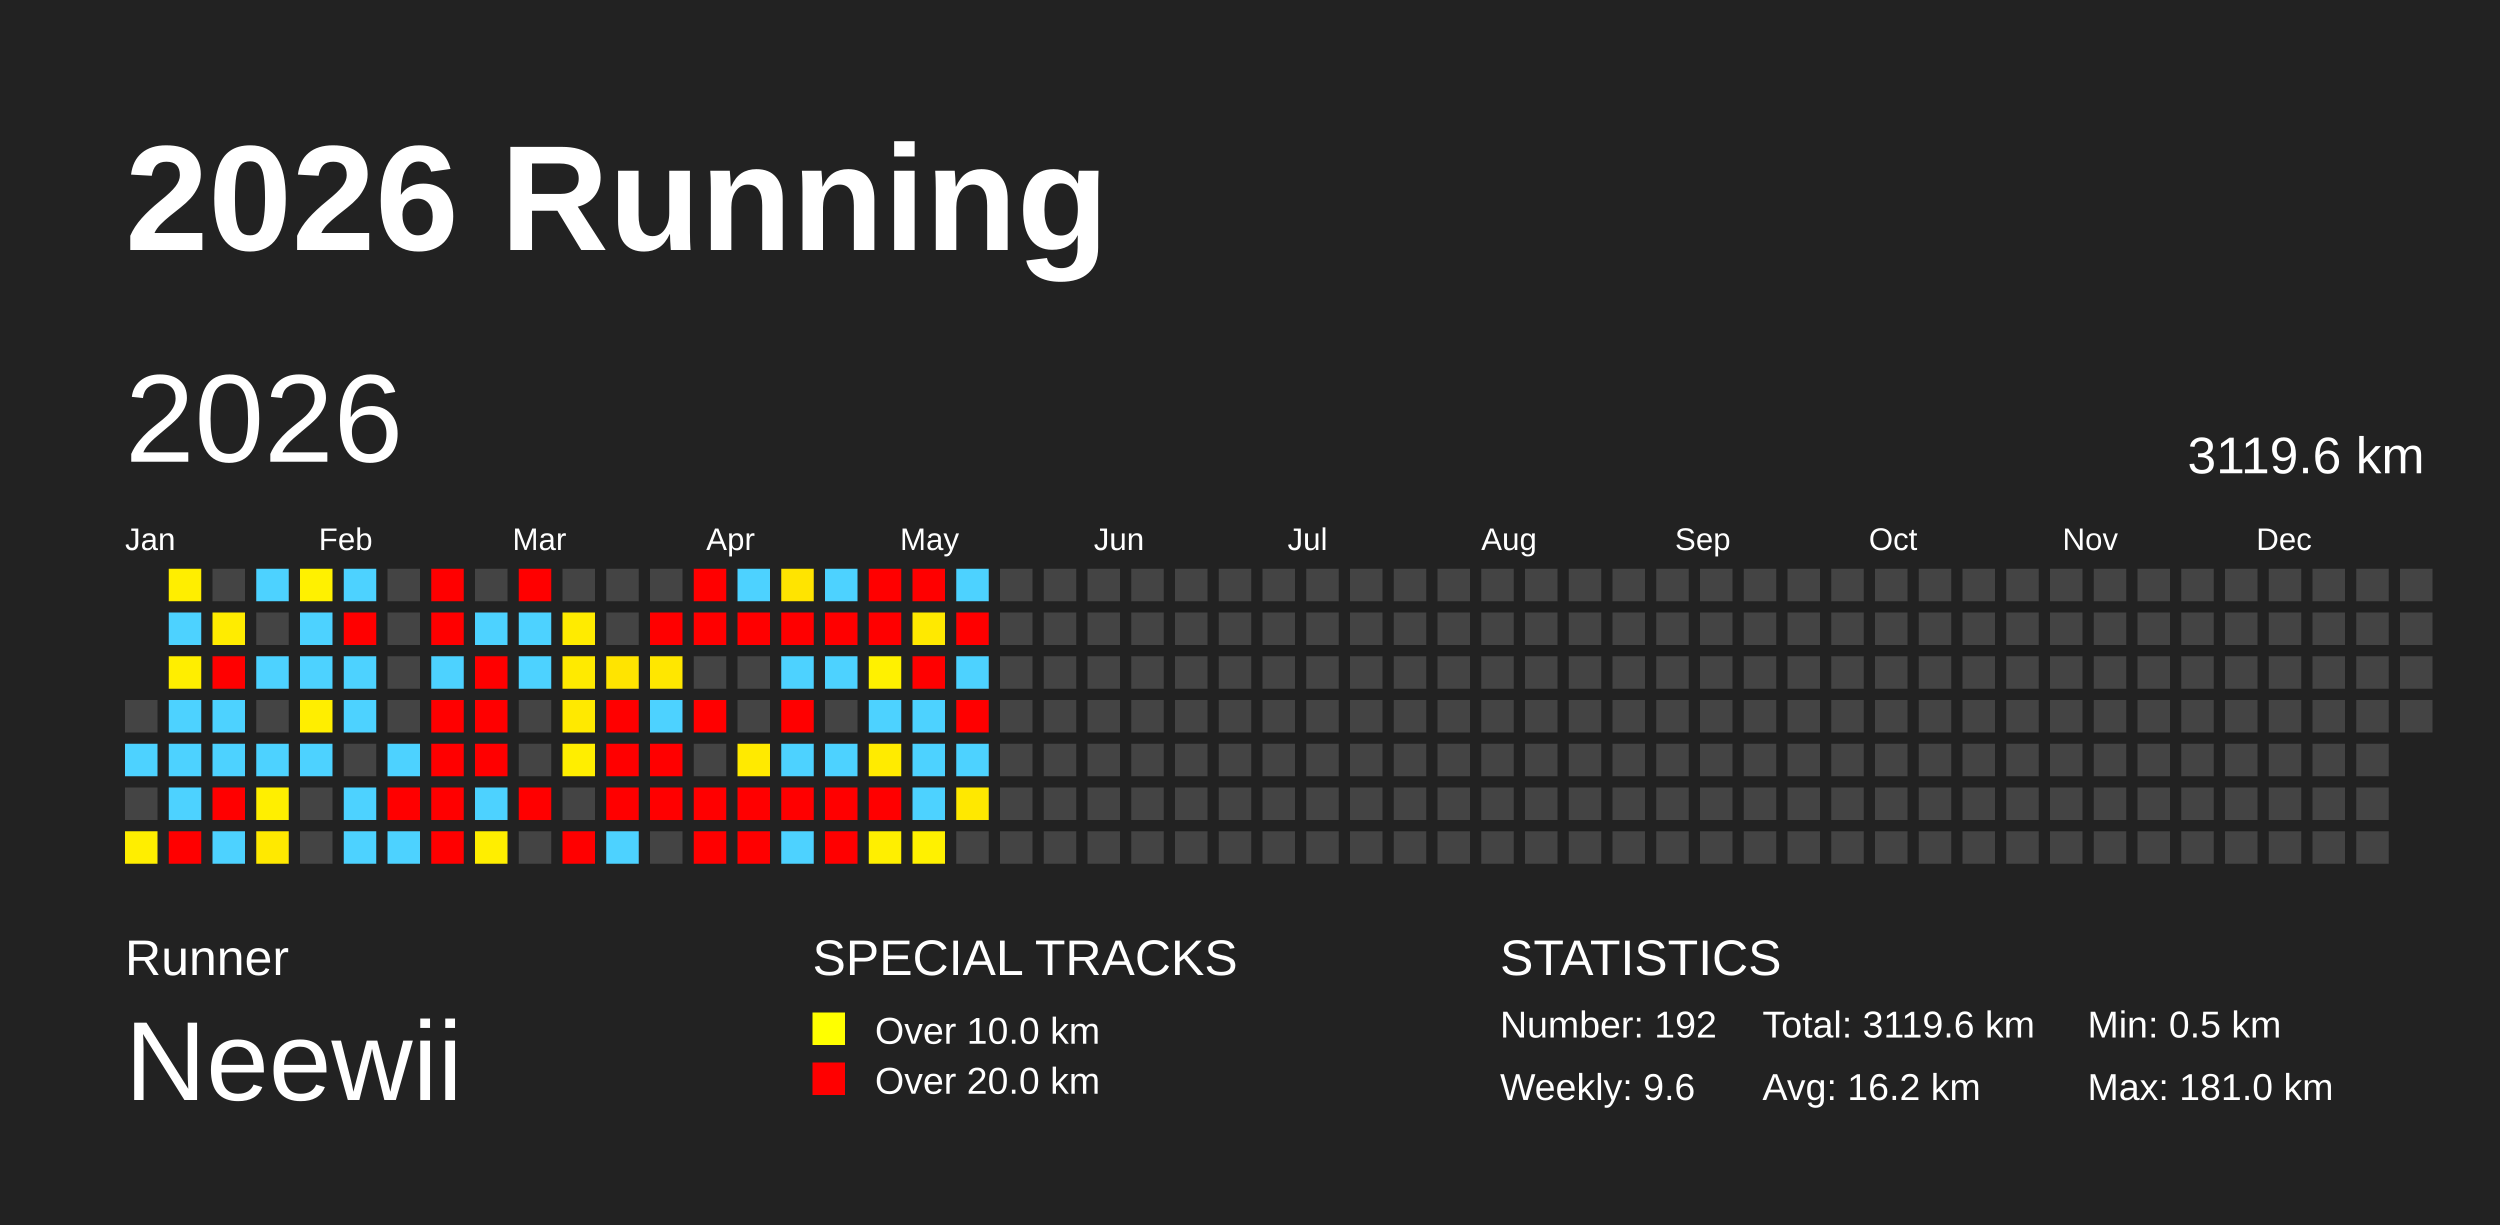
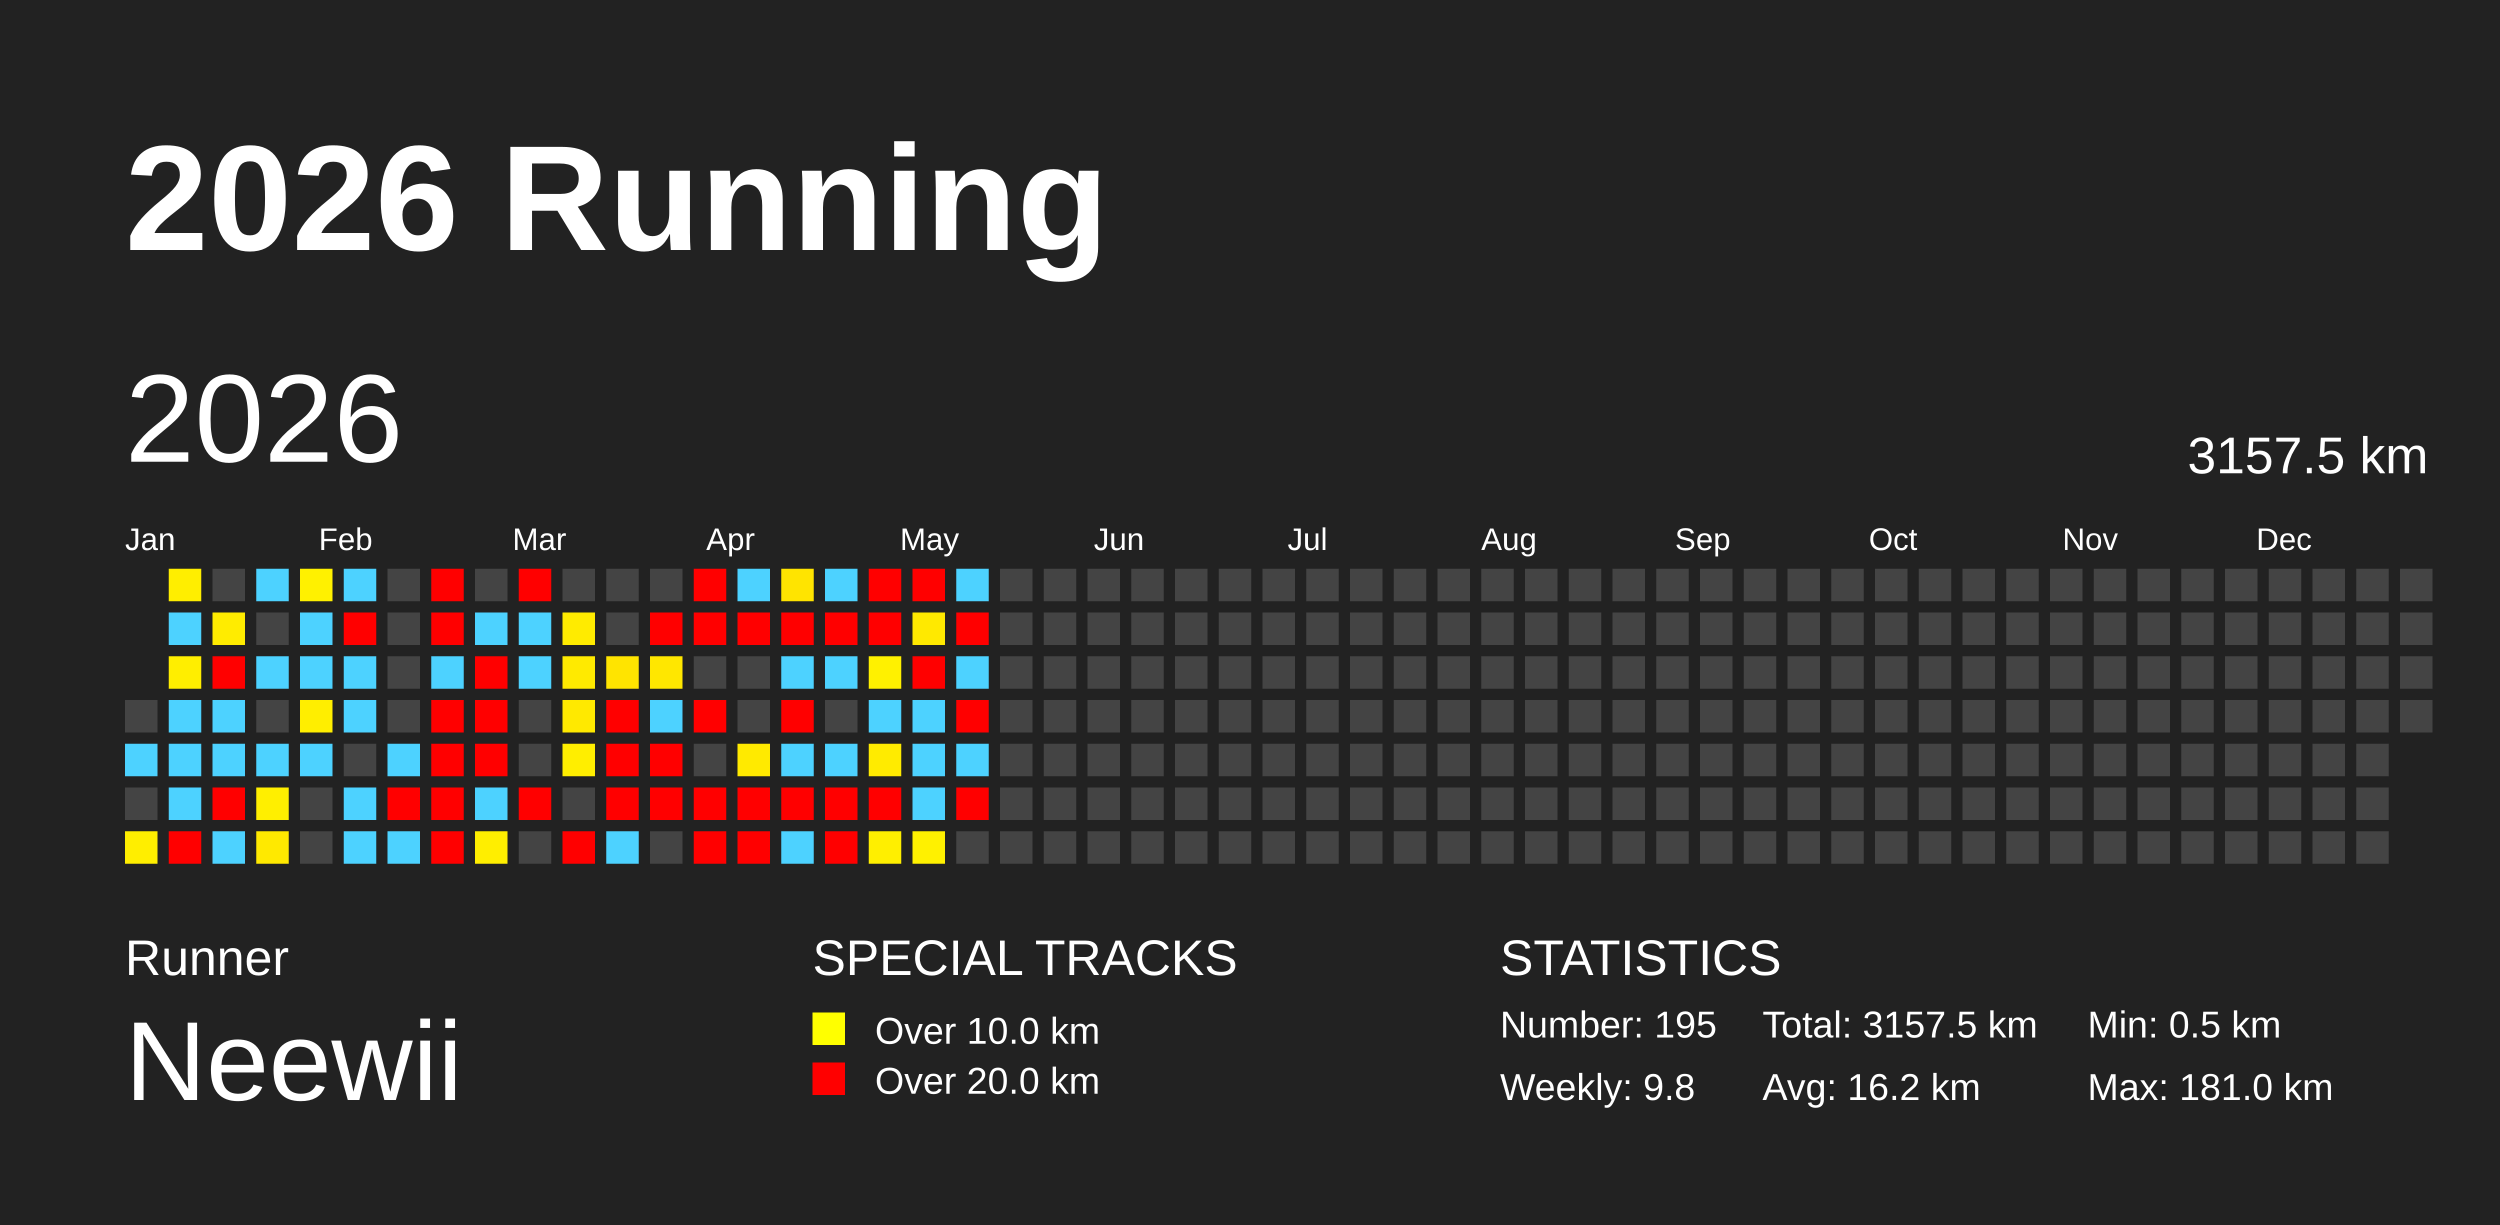
<svg xmlns="http://www.w3.org/2000/svg" baseProfile="full" height="98mm" version="1.1" viewBox="0,0,200,98" width="200mm">
  <defs />
  <rect fill="#222222" height="98" width="200" x="0" y="0" />
  <text fill="#FFFFFF" style="font-size:12px; font-family:Arial; font-weight:bold;" x="10" y="20">2026 Running</text>
  <text fill="#FFFFFF" style="font-size:4px; font-family:Arial" x="10" y="78">Runner</text>
  <text fill="#FFFFFF" style="font-size:9px; font-family:Arial" x="10" y="88">Neewii</text>
  <text fill="#FFFFFF" style="font-size:4px; font-family:Arial" x="65" y="78">SPECIAL TRACKS</text>
  <rect fill="yellow" height="2.6" width="2.6" x="65" y="81" />
  <text fill="#FFFFFF" style="font-size:3px; font-family:Arial" x="70" y="83.5">Over 10.0 km</text>
  <rect fill="red" height="2.6" width="2.6" x="65" y="85" />
  <text fill="#FFFFFF" style="font-size:3px; font-family:Arial" x="70" y="87.5">Over 20.0 km</text>
  <text fill="#FFFFFF" style="font-size:4px; font-family:Arial" x="120" y="78">STATISTICS</text>
-   <text fill="#FFFFFF" style="font-size:3px; font-family:Arial" x="120" y="83">Number: 192</text>
-   <text fill="#FFFFFF" style="font-size:3px; font-family:Arial" x="120" y="88">Weekly: 9.6</text>
-   <text fill="#FFFFFF" style="font-size:3px; font-family:Arial" x="141" y="83">Total: 3119.6 km</text>
+   <text fill="#FFFFFF" style="font-size:3px; font-family:Arial" x="120" y="83">Number: 195</text>
+   <text fill="#FFFFFF" style="font-size:3px; font-family:Arial" x="120" y="88">Weekly: 9.8</text>
+   <text fill="#FFFFFF" style="font-size:3px; font-family:Arial" x="141" y="83">Total: 3157.5 km</text>
  <text fill="#FFFFFF" style="font-size:3px; font-family:Arial" x="141" y="88">Avg: 16.2 km</text>
  <text fill="#FFFFFF" style="font-size:3px; font-family:Arial" x="167" y="83">Min: 0.5 km</text>
  <text fill="#FFFFFF" style="font-size:3px; font-family:Arial" x="167" y="88">Max: 181.0 km</text>
  <text dominant-baseline="hanging" fill="#FFFFFF" style="font-size:10.0px; font-family:Arial;" x="10" y="30">2026</text>
-   <text dominant-baseline="hanging" fill="#FFFFFF" style="font-size:4.125px; font-family:Arial;" x="175" y="35">3119.6 km</text>
+   <text dominant-baseline="hanging" fill="#FFFFFF" style="font-size:4.125px; font-family:Arial;" x="175" y="35">3157.5 km</text>
  <text fill="#FFFFFF" style="font-size:2.5px; font-family:Arial" x="10.0" y="44">Jan</text>
  <text fill="#FFFFFF" style="font-size:2.5px; font-family:Arial" x="25.5" y="44">Feb</text>
  <text fill="#FFFFFF" style="font-size:2.5px; font-family:Arial" x="41.0" y="44">Mar</text>
  <text fill="#FFFFFF" style="font-size:2.5px; font-family:Arial" x="56.5" y="44">Apr</text>
  <text fill="#FFFFFF" style="font-size:2.5px; font-family:Arial" x="72.0" y="44">May</text>
  <text fill="#FFFFFF" style="font-size:2.5px; font-family:Arial" x="87.5" y="44">Jun</text>
  <text fill="#FFFFFF" style="font-size:2.5px; font-family:Arial" x="103.0" y="44">Jul</text>
  <text fill="#FFFFFF" style="font-size:2.5px; font-family:Arial" x="118.5" y="44">Aug</text>
  <text fill="#FFFFFF" style="font-size:2.5px; font-family:Arial" x="134.0" y="44">Sep</text>
  <text fill="#FFFFFF" style="font-size:2.5px; font-family:Arial" x="149.5" y="44">Oct</text>
  <text fill="#FFFFFF" style="font-size:2.5px; font-family:Arial" x="165.0" y="44">Nov</text>
  <text fill="#FFFFFF" style="font-size:2.5px; font-family:Arial" x="180.5" y="44">Dec</text>
  <rect fill="#444444" height="2.6" width="2.6" x="10.0" y="56.0" />
  <rect fill="#4dd2ff" height="2.6" width="2.6" x="10.0" y="59.5" />
  <rect fill="#444444" height="2.6" width="2.6" x="10.0" y="63.0" />
  <rect fill="#ffee00" height="2.6" width="2.6" x="10.0" y="66.5" />
  <rect fill="#ffee00" height="2.6" width="2.6" x="13.5" y="45.5" />
  <rect fill="#4dd2ff" height="2.6" width="2.6" x="13.5" y="49.0" />
  <rect fill="#ffee00" height="2.6" width="2.6" x="13.5" y="52.5" />
  <rect fill="#4dd2ff" height="2.6" width="2.6" x="13.5" y="56.0" />
  <rect fill="#4dd2ff" height="2.6" width="2.6" x="13.5" y="59.5" />
  <rect fill="#4dd2ff" height="2.6" width="2.6" x="13.5" y="63.0" />
  <rect fill="red" height="2.6" width="2.6" x="13.5" y="66.5" />
  <rect fill="#444444" height="2.6" width="2.6" x="17.0" y="45.5" />
  <rect fill="#ffec00" height="2.6" width="2.6" x="17.0" y="49.0" />
  <rect fill="red" height="2.6" width="2.6" x="17.0" y="52.5" />
  <rect fill="#4dd2ff" height="2.6" width="2.6" x="17.0" y="56.0" />
  <rect fill="#4dd2ff" height="2.6" width="2.6" x="17.0" y="59.5" />
  <rect fill="red" height="2.6" width="2.6" x="17.0" y="63.0" />
  <rect fill="#4dd2ff" height="2.6" width="2.6" x="17.0" y="66.5" />
  <rect fill="#4dd2ff" height="2.6" width="2.6" x="20.5" y="45.5" />
  <rect fill="#444444" height="2.6" width="2.6" x="20.5" y="49.0" />
  <rect fill="#4dd2ff" height="2.6" width="2.6" x="20.5" y="52.5" />
  <rect fill="#444444" height="2.6" width="2.6" x="20.5" y="56.0" />
  <rect fill="#4dd2ff" height="2.6" width="2.6" x="20.5" y="59.5" />
  <rect fill="#ffef00" height="2.6" width="2.6" x="20.5" y="63.0" />
  <rect fill="#ffe900" height="2.6" width="2.6" x="20.5" y="66.5" />
  <rect fill="#fff100" height="2.6" width="2.6" x="24.0" y="45.5" />
  <rect fill="#4dd2ff" height="2.6" width="2.6" x="24.0" y="49.0" />
  <rect fill="#4dd2ff" height="2.6" width="2.6" x="24.0" y="52.5" />
  <rect fill="#ffee00" height="2.6" width="2.6" x="24.0" y="56.0" />
  <rect fill="#4dd2ff" height="2.6" width="2.6" x="24.0" y="59.5" />
  <rect fill="#444444" height="2.6" width="2.6" x="24.0" y="63.0" />
  <rect fill="#444444" height="2.6" width="2.6" x="24.0" y="66.5" />
  <rect fill="#4dd2ff" height="2.6" width="2.6" x="27.5" y="45.5" />
  <rect fill="red" height="2.6" width="2.6" x="27.5" y="49.0" />
  <rect fill="#4dd2ff" height="2.6" width="2.6" x="27.5" y="52.5" />
  <rect fill="#4dd2ff" height="2.6" width="2.6" x="27.5" y="56.0" />
  <rect fill="#444444" height="2.6" width="2.6" x="27.5" y="59.5" />
  <rect fill="#4dd2ff" height="2.6" width="2.6" x="27.5" y="63.0" />
  <rect fill="#4dd2ff" height="2.6" width="2.6" x="27.5" y="66.5" />
  <rect fill="#444444" height="2.6" width="2.6" x="31.0" y="45.5" />
  <rect fill="#444444" height="2.6" width="2.6" x="31.0" y="49.0" />
  <rect fill="#444444" height="2.6" width="2.6" x="31.0" y="52.5" />
  <rect fill="#444444" height="2.6" width="2.6" x="31.0" y="56.0" />
  <rect fill="#4dd2ff" height="2.6" width="2.6" x="31.0" y="59.5" />
  <rect fill="red" height="2.6" width="2.6" x="31.0" y="63.0" />
  <rect fill="#4dd2ff" height="2.6" width="2.6" x="31.0" y="66.5" />
  <rect fill="red" height="2.6" width="2.6" x="34.5" y="45.5" />
  <rect fill="red" height="2.6" width="2.6" x="34.5" y="49.0" />
  <rect fill="#4dd2ff" height="2.6" width="2.6" x="34.5" y="52.5" />
  <rect fill="red" height="2.6" width="2.6" x="34.5" y="56.0" />
  <rect fill="red" height="2.6" width="2.6" x="34.5" y="59.5" />
  <rect fill="red" height="2.6" width="2.6" x="34.5" y="63.0" />
  <rect fill="red" height="2.6" width="2.6" x="34.5" y="66.5" />
  <rect fill="#444444" height="2.6" width="2.6" x="38.0" y="45.5" />
  <rect fill="#4dd2ff" height="2.6" width="2.6" x="38.0" y="49.0" />
  <rect fill="red" height="2.6" width="2.6" x="38.0" y="52.5" />
  <rect fill="red" height="2.6" width="2.6" x="38.0" y="56.0" />
  <rect fill="red" height="2.6" width="2.6" x="38.0" y="59.5" />
  <rect fill="#4dd2ff" height="2.6" width="2.6" x="38.0" y="63.0" />
  <rect fill="#ffee00" height="2.6" width="2.6" x="38.0" y="66.5" />
  <rect fill="red" height="2.6" width="2.6" x="41.5" y="45.5" />
  <rect fill="#4dd2ff" height="2.6" width="2.6" x="41.5" y="49.0" />
  <rect fill="#4dd2ff" height="2.6" width="2.6" x="41.5" y="52.5" />
  <rect fill="#444444" height="2.6" width="2.6" x="41.5" y="56.0" />
  <rect fill="#444444" height="2.6" width="2.6" x="41.5" y="59.5" />
  <rect fill="red" height="2.6" width="2.6" x="41.5" y="63.0" />
  <rect fill="#444444" height="2.6" width="2.6" x="41.5" y="66.5" />
  <rect fill="#444444" height="2.6" width="2.6" x="45.0" y="45.5" />
  <rect fill="#ffeb00" height="2.6" width="2.6" x="45.0" y="49.0" />
  <rect fill="#ffea00" height="2.6" width="2.6" x="45.0" y="52.5" />
  <rect fill="#ffe900" height="2.6" width="2.6" x="45.0" y="56.0" />
  <rect fill="#ffee00" height="2.6" width="2.6" x="45.0" y="59.5" />
  <rect fill="#444444" height="2.6" width="2.6" x="45.0" y="63.0" />
  <rect fill="red" height="2.6" width="2.6" x="45.0" y="66.5" />
  <rect fill="#444444" height="2.6" width="2.6" x="48.5" y="45.5" />
  <rect fill="#444444" height="2.6" width="2.6" x="48.5" y="49.0" />
  <rect fill="#ffe400" height="2.6" width="2.6" x="48.5" y="52.5" />
  <rect fill="red" height="2.6" width="2.6" x="48.5" y="56.0" />
  <rect fill="red" height="2.6" width="2.6" x="48.5" y="59.5" />
  <rect fill="red" height="2.6" width="2.6" x="48.5" y="63.0" />
  <rect fill="#4dd2ff" height="2.6" width="2.6" x="48.5" y="66.5" />
  <rect fill="#444444" height="2.6" width="2.6" x="52.0" y="45.5" />
  <rect fill="red" height="2.6" width="2.6" x="52.0" y="49.0" />
  <rect fill="#ffe700" height="2.6" width="2.6" x="52.0" y="52.5" />
  <rect fill="#4dd2ff" height="2.6" width="2.6" x="52.0" y="56.0" />
  <rect fill="red" height="2.6" width="2.6" x="52.0" y="59.5" />
  <rect fill="red" height="2.6" width="2.6" x="52.0" y="63.0" />
  <rect fill="#444444" height="2.6" width="2.6" x="52.0" y="66.5" />
  <rect fill="red" height="2.6" width="2.6" x="55.5" y="45.5" />
  <rect fill="red" height="2.6" width="2.6" x="55.5" y="49.0" />
  <rect fill="#444444" height="2.6" width="2.6" x="55.5" y="52.5" />
  <rect fill="red" height="2.6" width="2.6" x="55.5" y="56.0" />
  <rect fill="#444444" height="2.6" width="2.6" x="55.5" y="59.5" />
  <rect fill="red" height="2.6" width="2.6" x="55.5" y="63.0" />
  <rect fill="red" height="2.6" width="2.6" x="55.5" y="66.5" />
  <rect fill="#4dd2ff" height="2.6" width="2.6" x="59.0" y="45.5" />
  <rect fill="red" height="2.6" width="2.6" x="59.0" y="49.0" />
  <rect fill="#444444" height="2.6" width="2.6" x="59.0" y="52.5" />
  <rect fill="#444444" height="2.6" width="2.6" x="59.0" y="56.0" />
  <rect fill="#ffea00" height="2.6" width="2.6" x="59.0" y="59.5" />
  <rect fill="red" height="2.6" width="2.6" x="59.0" y="63.0" />
  <rect fill="red" height="2.6" width="2.6" x="59.0" y="66.5" />
  <rect fill="#ffe400" height="2.6" width="2.6" x="62.5" y="45.5" />
  <rect fill="red" height="2.6" width="2.6" x="62.5" y="49.0" />
  <rect fill="#4dd2ff" height="2.6" width="2.6" x="62.5" y="52.5" />
  <rect fill="red" height="2.6" width="2.6" x="62.5" y="56.0" />
  <rect fill="#4dd2ff" height="2.6" width="2.6" x="62.5" y="59.5" />
  <rect fill="red" height="2.6" width="2.6" x="62.5" y="63.0" />
  <rect fill="#4dd2ff" height="2.6" width="2.6" x="62.5" y="66.5" />
  <rect fill="#4dd2ff" height="2.6" width="2.6" x="66.0" y="45.5" />
  <rect fill="red" height="2.6" width="2.6" x="66.0" y="49.0" />
  <rect fill="#4dd2ff" height="2.6" width="2.6" x="66.0" y="52.5" />
  <rect fill="#444444" height="2.6" width="2.6" x="66.0" y="56.0" />
  <rect fill="#4dd2ff" height="2.6" width="2.6" x="66.0" y="59.5" />
  <rect fill="red" height="2.6" width="2.6" x="66.0" y="63.0" />
  <rect fill="red" height="2.6" width="2.6" x="66.0" y="66.5" />
  <rect fill="red" height="2.6" width="2.6" x="69.5" y="45.5" />
  <rect fill="red" height="2.6" width="2.6" x="69.5" y="49.0" />
  <rect fill="#fff100" height="2.6" width="2.6" x="69.5" y="52.5" />
  <rect fill="#4dd2ff" height="2.6" width="2.6" x="69.5" y="56.0" />
  <rect fill="#ffeb00" height="2.6" width="2.6" x="69.5" y="59.5" />
  <rect fill="red" height="2.6" width="2.6" x="69.5" y="63.0" />
  <rect fill="#ffef00" height="2.6" width="2.6" x="69.5" y="66.5" />
  <rect fill="red" height="2.6" width="2.6" x="73.0" y="45.5" />
  <rect fill="#ffe900" height="2.6" width="2.6" x="73.0" y="49.0" />
  <rect fill="red" height="2.6" width="2.6" x="73.0" y="52.5" />
  <rect fill="#4dd2ff" height="2.6" width="2.6" x="73.0" y="56.0" />
  <rect fill="#4dd2ff" height="2.6" width="2.6" x="73.0" y="59.5" />
  <rect fill="#4dd2ff" height="2.6" width="2.6" x="73.0" y="63.0" />
  <rect fill="#fff100" height="2.6" width="2.6" x="73.0" y="66.5" />
  <rect fill="#4dd2ff" height="2.6" width="2.6" x="76.5" y="45.5" />
  <rect fill="red" height="2.6" width="2.6" x="76.5" y="49.0" />
  <rect fill="#4dd2ff" height="2.6" width="2.6" x="76.5" y="52.5" />
  <rect fill="red" height="2.6" width="2.6" x="76.5" y="56.0" />
  <rect fill="#4dd2ff" height="2.6" width="2.6" x="76.5" y="59.5" />
-   <rect fill="#ffe800" height="2.6" width="2.6" x="76.5" y="63.0" />
+   <rect fill="red" height="2.6" width="2.6" x="76.5" y="63.0" />
  <rect fill="#444444" height="2.6" width="2.6" x="76.5" y="66.5" />
  <rect fill="#444444" height="2.6" width="2.6" x="80.0" y="45.5" />
  <rect fill="#444444" height="2.6" width="2.6" x="80.0" y="49.0" />
  <rect fill="#444444" height="2.6" width="2.6" x="80.0" y="52.5" />
  <rect fill="#444444" height="2.6" width="2.6" x="80.0" y="56.0" />
  <rect fill="#444444" height="2.6" width="2.6" x="80.0" y="59.5" />
  <rect fill="#444444" height="2.6" width="2.6" x="80.0" y="63.0" />
  <rect fill="#444444" height="2.6" width="2.6" x="80.0" y="66.5" />
  <rect fill="#444444" height="2.6" width="2.6" x="83.5" y="45.5" />
  <rect fill="#444444" height="2.6" width="2.6" x="83.5" y="49.0" />
  <rect fill="#444444" height="2.6" width="2.6" x="83.5" y="52.5" />
  <rect fill="#444444" height="2.6" width="2.6" x="83.5" y="56.0" />
  <rect fill="#444444" height="2.6" width="2.6" x="83.5" y="59.5" />
  <rect fill="#444444" height="2.6" width="2.6" x="83.5" y="63.0" />
  <rect fill="#444444" height="2.6" width="2.6" x="83.5" y="66.5" />
  <rect fill="#444444" height="2.6" width="2.6" x="87.0" y="45.5" />
  <rect fill="#444444" height="2.6" width="2.6" x="87.0" y="49.0" />
  <rect fill="#444444" height="2.6" width="2.6" x="87.0" y="52.5" />
  <rect fill="#444444" height="2.6" width="2.6" x="87.0" y="56.0" />
  <rect fill="#444444" height="2.6" width="2.6" x="87.0" y="59.5" />
  <rect fill="#444444" height="2.6" width="2.6" x="87.0" y="63.0" />
  <rect fill="#444444" height="2.6" width="2.6" x="87.0" y="66.5" />
  <rect fill="#444444" height="2.6" width="2.6" x="90.5" y="45.5" />
  <rect fill="#444444" height="2.6" width="2.6" x="90.5" y="49.0" />
  <rect fill="#444444" height="2.6" width="2.6" x="90.5" y="52.5" />
  <rect fill="#444444" height="2.6" width="2.6" x="90.5" y="56.0" />
  <rect fill="#444444" height="2.6" width="2.6" x="90.5" y="59.5" />
  <rect fill="#444444" height="2.6" width="2.6" x="90.5" y="63.0" />
  <rect fill="#444444" height="2.6" width="2.6" x="90.5" y="66.5" />
  <rect fill="#444444" height="2.6" width="2.6" x="94.0" y="45.5" />
  <rect fill="#444444" height="2.6" width="2.6" x="94.0" y="49.0" />
  <rect fill="#444444" height="2.6" width="2.6" x="94.0" y="52.5" />
  <rect fill="#444444" height="2.6" width="2.6" x="94.0" y="56.0" />
  <rect fill="#444444" height="2.6" width="2.6" x="94.0" y="59.5" />
  <rect fill="#444444" height="2.6" width="2.6" x="94.0" y="63.0" />
  <rect fill="#444444" height="2.6" width="2.6" x="94.0" y="66.5" />
  <rect fill="#444444" height="2.6" width="2.6" x="97.5" y="45.5" />
  <rect fill="#444444" height="2.6" width="2.6" x="97.5" y="49.0" />
  <rect fill="#444444" height="2.6" width="2.6" x="97.5" y="52.5" />
  <rect fill="#444444" height="2.6" width="2.6" x="97.5" y="56.0" />
  <rect fill="#444444" height="2.6" width="2.6" x="97.5" y="59.5" />
  <rect fill="#444444" height="2.6" width="2.6" x="97.5" y="63.0" />
  <rect fill="#444444" height="2.6" width="2.6" x="97.5" y="66.5" />
  <rect fill="#444444" height="2.6" width="2.6" x="101.0" y="45.5" />
  <rect fill="#444444" height="2.6" width="2.6" x="101.0" y="49.0" />
  <rect fill="#444444" height="2.6" width="2.6" x="101.0" y="52.5" />
  <rect fill="#444444" height="2.6" width="2.6" x="101.0" y="56.0" />
  <rect fill="#444444" height="2.6" width="2.6" x="101.0" y="59.5" />
  <rect fill="#444444" height="2.6" width="2.6" x="101.0" y="63.0" />
  <rect fill="#444444" height="2.6" width="2.6" x="101.0" y="66.5" />
  <rect fill="#444444" height="2.6" width="2.6" x="104.5" y="45.5" />
  <rect fill="#444444" height="2.6" width="2.6" x="104.5" y="49.0" />
  <rect fill="#444444" height="2.6" width="2.6" x="104.5" y="52.5" />
  <rect fill="#444444" height="2.6" width="2.6" x="104.5" y="56.0" />
  <rect fill="#444444" height="2.6" width="2.6" x="104.5" y="59.5" />
  <rect fill="#444444" height="2.6" width="2.6" x="104.5" y="63.0" />
  <rect fill="#444444" height="2.6" width="2.6" x="104.5" y="66.5" />
  <rect fill="#444444" height="2.6" width="2.6" x="108.0" y="45.5" />
  <rect fill="#444444" height="2.6" width="2.6" x="108.0" y="49.0" />
  <rect fill="#444444" height="2.6" width="2.6" x="108.0" y="52.5" />
  <rect fill="#444444" height="2.6" width="2.6" x="108.0" y="56.0" />
  <rect fill="#444444" height="2.6" width="2.6" x="108.0" y="59.5" />
  <rect fill="#444444" height="2.6" width="2.6" x="108.0" y="63.0" />
  <rect fill="#444444" height="2.6" width="2.6" x="108.0" y="66.5" />
  <rect fill="#444444" height="2.6" width="2.6" x="111.5" y="45.5" />
  <rect fill="#444444" height="2.6" width="2.6" x="111.5" y="49.0" />
  <rect fill="#444444" height="2.6" width="2.6" x="111.5" y="52.5" />
  <rect fill="#444444" height="2.6" width="2.6" x="111.5" y="56.0" />
  <rect fill="#444444" height="2.6" width="2.6" x="111.5" y="59.5" />
  <rect fill="#444444" height="2.6" width="2.6" x="111.5" y="63.0" />
  <rect fill="#444444" height="2.6" width="2.6" x="111.5" y="66.5" />
  <rect fill="#444444" height="2.6" width="2.6" x="115.0" y="45.5" />
  <rect fill="#444444" height="2.6" width="2.6" x="115.0" y="49.0" />
  <rect fill="#444444" height="2.6" width="2.6" x="115.0" y="52.5" />
  <rect fill="#444444" height="2.6" width="2.6" x="115.0" y="56.0" />
  <rect fill="#444444" height="2.6" width="2.6" x="115.0" y="59.5" />
  <rect fill="#444444" height="2.6" width="2.6" x="115.0" y="63.0" />
  <rect fill="#444444" height="2.6" width="2.6" x="115.0" y="66.5" />
  <rect fill="#444444" height="2.6" width="2.6" x="118.5" y="45.5" />
  <rect fill="#444444" height="2.6" width="2.6" x="118.5" y="49.0" />
  <rect fill="#444444" height="2.6" width="2.6" x="118.5" y="52.5" />
  <rect fill="#444444" height="2.6" width="2.6" x="118.5" y="56.0" />
  <rect fill="#444444" height="2.6" width="2.6" x="118.5" y="59.5" />
  <rect fill="#444444" height="2.6" width="2.6" x="118.5" y="63.0" />
  <rect fill="#444444" height="2.6" width="2.6" x="118.5" y="66.5" />
  <rect fill="#444444" height="2.6" width="2.6" x="122.0" y="45.5" />
  <rect fill="#444444" height="2.6" width="2.6" x="122.0" y="49.0" />
  <rect fill="#444444" height="2.6" width="2.6" x="122.0" y="52.5" />
  <rect fill="#444444" height="2.6" width="2.6" x="122.0" y="56.0" />
  <rect fill="#444444" height="2.6" width="2.6" x="122.0" y="59.5" />
  <rect fill="#444444" height="2.6" width="2.6" x="122.0" y="63.0" />
  <rect fill="#444444" height="2.6" width="2.6" x="122.0" y="66.5" />
  <rect fill="#444444" height="2.6" width="2.6" x="125.5" y="45.5" />
  <rect fill="#444444" height="2.6" width="2.6" x="125.5" y="49.0" />
  <rect fill="#444444" height="2.6" width="2.6" x="125.5" y="52.5" />
  <rect fill="#444444" height="2.6" width="2.6" x="125.5" y="56.0" />
  <rect fill="#444444" height="2.6" width="2.6" x="125.5" y="59.5" />
  <rect fill="#444444" height="2.6" width="2.6" x="125.5" y="63.0" />
  <rect fill="#444444" height="2.6" width="2.6" x="125.5" y="66.5" />
  <rect fill="#444444" height="2.6" width="2.6" x="129.0" y="45.5" />
  <rect fill="#444444" height="2.6" width="2.6" x="129.0" y="49.0" />
  <rect fill="#444444" height="2.6" width="2.6" x="129.0" y="52.5" />
  <rect fill="#444444" height="2.6" width="2.6" x="129.0" y="56.0" />
  <rect fill="#444444" height="2.6" width="2.6" x="129.0" y="59.5" />
  <rect fill="#444444" height="2.6" width="2.6" x="129.0" y="63.0" />
  <rect fill="#444444" height="2.6" width="2.6" x="129.0" y="66.5" />
  <rect fill="#444444" height="2.6" width="2.6" x="132.5" y="45.5" />
  <rect fill="#444444" height="2.6" width="2.6" x="132.5" y="49.0" />
  <rect fill="#444444" height="2.6" width="2.6" x="132.5" y="52.5" />
  <rect fill="#444444" height="2.6" width="2.6" x="132.5" y="56.0" />
  <rect fill="#444444" height="2.6" width="2.6" x="132.5" y="59.5" />
  <rect fill="#444444" height="2.6" width="2.6" x="132.5" y="63.0" />
  <rect fill="#444444" height="2.6" width="2.6" x="132.5" y="66.5" />
  <rect fill="#444444" height="2.6" width="2.6" x="136.0" y="45.5" />
  <rect fill="#444444" height="2.6" width="2.6" x="136.0" y="49.0" />
  <rect fill="#444444" height="2.6" width="2.6" x="136.0" y="52.5" />
  <rect fill="#444444" height="2.6" width="2.6" x="136.0" y="56.0" />
  <rect fill="#444444" height="2.6" width="2.6" x="136.0" y="59.5" />
  <rect fill="#444444" height="2.6" width="2.6" x="136.0" y="63.0" />
  <rect fill="#444444" height="2.6" width="2.6" x="136.0" y="66.5" />
  <rect fill="#444444" height="2.6" width="2.6" x="139.5" y="45.5" />
  <rect fill="#444444" height="2.6" width="2.6" x="139.5" y="49.0" />
  <rect fill="#444444" height="2.6" width="2.6" x="139.5" y="52.5" />
  <rect fill="#444444" height="2.6" width="2.6" x="139.5" y="56.0" />
  <rect fill="#444444" height="2.6" width="2.6" x="139.5" y="59.5" />
  <rect fill="#444444" height="2.6" width="2.6" x="139.5" y="63.0" />
  <rect fill="#444444" height="2.6" width="2.6" x="139.5" y="66.5" />
  <rect fill="#444444" height="2.6" width="2.6" x="143.0" y="45.5" />
  <rect fill="#444444" height="2.6" width="2.6" x="143.0" y="49.0" />
  <rect fill="#444444" height="2.6" width="2.6" x="143.0" y="52.5" />
  <rect fill="#444444" height="2.6" width="2.6" x="143.0" y="56.0" />
  <rect fill="#444444" height="2.6" width="2.6" x="143.0" y="59.5" />
  <rect fill="#444444" height="2.6" width="2.6" x="143.0" y="63.0" />
  <rect fill="#444444" height="2.6" width="2.6" x="143.0" y="66.5" />
  <rect fill="#444444" height="2.6" width="2.6" x="146.5" y="45.5" />
  <rect fill="#444444" height="2.6" width="2.6" x="146.5" y="49.0" />
  <rect fill="#444444" height="2.6" width="2.6" x="146.5" y="52.5" />
  <rect fill="#444444" height="2.6" width="2.6" x="146.5" y="56.0" />
  <rect fill="#444444" height="2.6" width="2.6" x="146.5" y="59.5" />
  <rect fill="#444444" height="2.6" width="2.6" x="146.5" y="63.0" />
  <rect fill="#444444" height="2.6" width="2.6" x="146.5" y="66.5" />
  <rect fill="#444444" height="2.6" width="2.6" x="150.0" y="45.5" />
  <rect fill="#444444" height="2.6" width="2.6" x="150.0" y="49.0" />
  <rect fill="#444444" height="2.6" width="2.6" x="150.0" y="52.5" />
  <rect fill="#444444" height="2.6" width="2.6" x="150.0" y="56.0" />
  <rect fill="#444444" height="2.6" width="2.6" x="150.0" y="59.5" />
  <rect fill="#444444" height="2.6" width="2.6" x="150.0" y="63.0" />
  <rect fill="#444444" height="2.6" width="2.6" x="150.0" y="66.5" />
  <rect fill="#444444" height="2.6" width="2.6" x="153.5" y="45.5" />
  <rect fill="#444444" height="2.6" width="2.6" x="153.5" y="49.0" />
  <rect fill="#444444" height="2.6" width="2.6" x="153.5" y="52.5" />
  <rect fill="#444444" height="2.6" width="2.6" x="153.5" y="56.0" />
  <rect fill="#444444" height="2.6" width="2.6" x="153.5" y="59.5" />
  <rect fill="#444444" height="2.6" width="2.6" x="153.5" y="63.0" />
  <rect fill="#444444" height="2.6" width="2.6" x="153.5" y="66.5" />
  <rect fill="#444444" height="2.6" width="2.6" x="157.0" y="45.5" />
  <rect fill="#444444" height="2.6" width="2.6" x="157.0" y="49.0" />
  <rect fill="#444444" height="2.6" width="2.6" x="157.0" y="52.5" />
  <rect fill="#444444" height="2.6" width="2.6" x="157.0" y="56.0" />
  <rect fill="#444444" height="2.6" width="2.6" x="157.0" y="59.5" />
  <rect fill="#444444" height="2.6" width="2.6" x="157.0" y="63.0" />
  <rect fill="#444444" height="2.6" width="2.6" x="157.0" y="66.5" />
  <rect fill="#444444" height="2.6" width="2.6" x="160.5" y="45.5" />
  <rect fill="#444444" height="2.6" width="2.6" x="160.5" y="49.0" />
  <rect fill="#444444" height="2.6" width="2.6" x="160.5" y="52.5" />
  <rect fill="#444444" height="2.6" width="2.6" x="160.5" y="56.0" />
  <rect fill="#444444" height="2.6" width="2.6" x="160.5" y="59.5" />
  <rect fill="#444444" height="2.6" width="2.6" x="160.5" y="63.0" />
  <rect fill="#444444" height="2.6" width="2.6" x="160.5" y="66.5" />
  <rect fill="#444444" height="2.6" width="2.6" x="164.0" y="45.5" />
  <rect fill="#444444" height="2.6" width="2.6" x="164.0" y="49.0" />
  <rect fill="#444444" height="2.6" width="2.6" x="164.0" y="52.5" />
  <rect fill="#444444" height="2.6" width="2.6" x="164.0" y="56.0" />
  <rect fill="#444444" height="2.6" width="2.6" x="164.0" y="59.5" />
  <rect fill="#444444" height="2.6" width="2.6" x="164.0" y="63.0" />
  <rect fill="#444444" height="2.6" width="2.6" x="164.0" y="66.5" />
  <rect fill="#444444" height="2.6" width="2.6" x="167.5" y="45.5" />
  <rect fill="#444444" height="2.6" width="2.6" x="167.5" y="49.0" />
  <rect fill="#444444" height="2.6" width="2.6" x="167.5" y="52.5" />
  <rect fill="#444444" height="2.6" width="2.6" x="167.5" y="56.0" />
  <rect fill="#444444" height="2.6" width="2.6" x="167.5" y="59.5" />
  <rect fill="#444444" height="2.6" width="2.6" x="167.5" y="63.0" />
  <rect fill="#444444" height="2.6" width="2.6" x="167.5" y="66.5" />
  <rect fill="#444444" height="2.6" width="2.6" x="171.0" y="45.5" />
  <rect fill="#444444" height="2.6" width="2.6" x="171.0" y="49.0" />
  <rect fill="#444444" height="2.6" width="2.6" x="171.0" y="52.5" />
  <rect fill="#444444" height="2.6" width="2.6" x="171.0" y="56.0" />
  <rect fill="#444444" height="2.6" width="2.6" x="171.0" y="59.5" />
  <rect fill="#444444" height="2.6" width="2.6" x="171.0" y="63.0" />
  <rect fill="#444444" height="2.6" width="2.6" x="171.0" y="66.5" />
  <rect fill="#444444" height="2.6" width="2.6" x="174.5" y="45.5" />
  <rect fill="#444444" height="2.6" width="2.6" x="174.5" y="49.0" />
  <rect fill="#444444" height="2.6" width="2.6" x="174.5" y="52.5" />
  <rect fill="#444444" height="2.6" width="2.6" x="174.5" y="56.0" />
  <rect fill="#444444" height="2.6" width="2.6" x="174.5" y="59.5" />
  <rect fill="#444444" height="2.6" width="2.6" x="174.5" y="63.0" />
  <rect fill="#444444" height="2.6" width="2.6" x="174.5" y="66.5" />
  <rect fill="#444444" height="2.6" width="2.6" x="178.0" y="45.5" />
  <rect fill="#444444" height="2.6" width="2.6" x="178.0" y="49.0" />
  <rect fill="#444444" height="2.6" width="2.6" x="178.0" y="52.5" />
  <rect fill="#444444" height="2.6" width="2.6" x="178.0" y="56.0" />
  <rect fill="#444444" height="2.6" width="2.6" x="178.0" y="59.5" />
  <rect fill="#444444" height="2.6" width="2.6" x="178.0" y="63.0" />
  <rect fill="#444444" height="2.6" width="2.6" x="178.0" y="66.5" />
  <rect fill="#444444" height="2.6" width="2.6" x="181.5" y="45.5" />
  <rect fill="#444444" height="2.6" width="2.6" x="181.5" y="49.0" />
  <rect fill="#444444" height="2.6" width="2.6" x="181.5" y="52.5" />
  <rect fill="#444444" height="2.6" width="2.6" x="181.5" y="56.0" />
  <rect fill="#444444" height="2.6" width="2.6" x="181.5" y="59.5" />
  <rect fill="#444444" height="2.6" width="2.6" x="181.5" y="63.0" />
  <rect fill="#444444" height="2.6" width="2.6" x="181.5" y="66.5" />
  <rect fill="#444444" height="2.6" width="2.6" x="185.0" y="45.5" />
  <rect fill="#444444" height="2.6" width="2.6" x="185.0" y="49.0" />
  <rect fill="#444444" height="2.6" width="2.6" x="185.0" y="52.5" />
  <rect fill="#444444" height="2.6" width="2.6" x="185.0" y="56.0" />
  <rect fill="#444444" height="2.6" width="2.6" x="185.0" y="59.5" />
  <rect fill="#444444" height="2.6" width="2.6" x="185.0" y="63.0" />
  <rect fill="#444444" height="2.6" width="2.6" x="185.0" y="66.5" />
  <rect fill="#444444" height="2.6" width="2.6" x="188.5" y="45.5" />
  <rect fill="#444444" height="2.6" width="2.6" x="188.5" y="49.0" />
  <rect fill="#444444" height="2.6" width="2.6" x="188.5" y="52.5" />
  <rect fill="#444444" height="2.6" width="2.6" x="188.5" y="56.0" />
  <rect fill="#444444" height="2.6" width="2.6" x="188.5" y="59.5" />
  <rect fill="#444444" height="2.6" width="2.6" x="188.5" y="63.0" />
  <rect fill="#444444" height="2.6" width="2.6" x="188.5" y="66.5" />
  <rect fill="#444444" height="2.6" width="2.6" x="192.0" y="45.5" />
  <rect fill="#444444" height="2.6" width="2.6" x="192.0" y="49.0" />
  <rect fill="#444444" height="2.6" width="2.6" x="192.0" y="52.5" />
  <rect fill="#444444" height="2.6" width="2.6" x="192.0" y="56.0" />
</svg>
